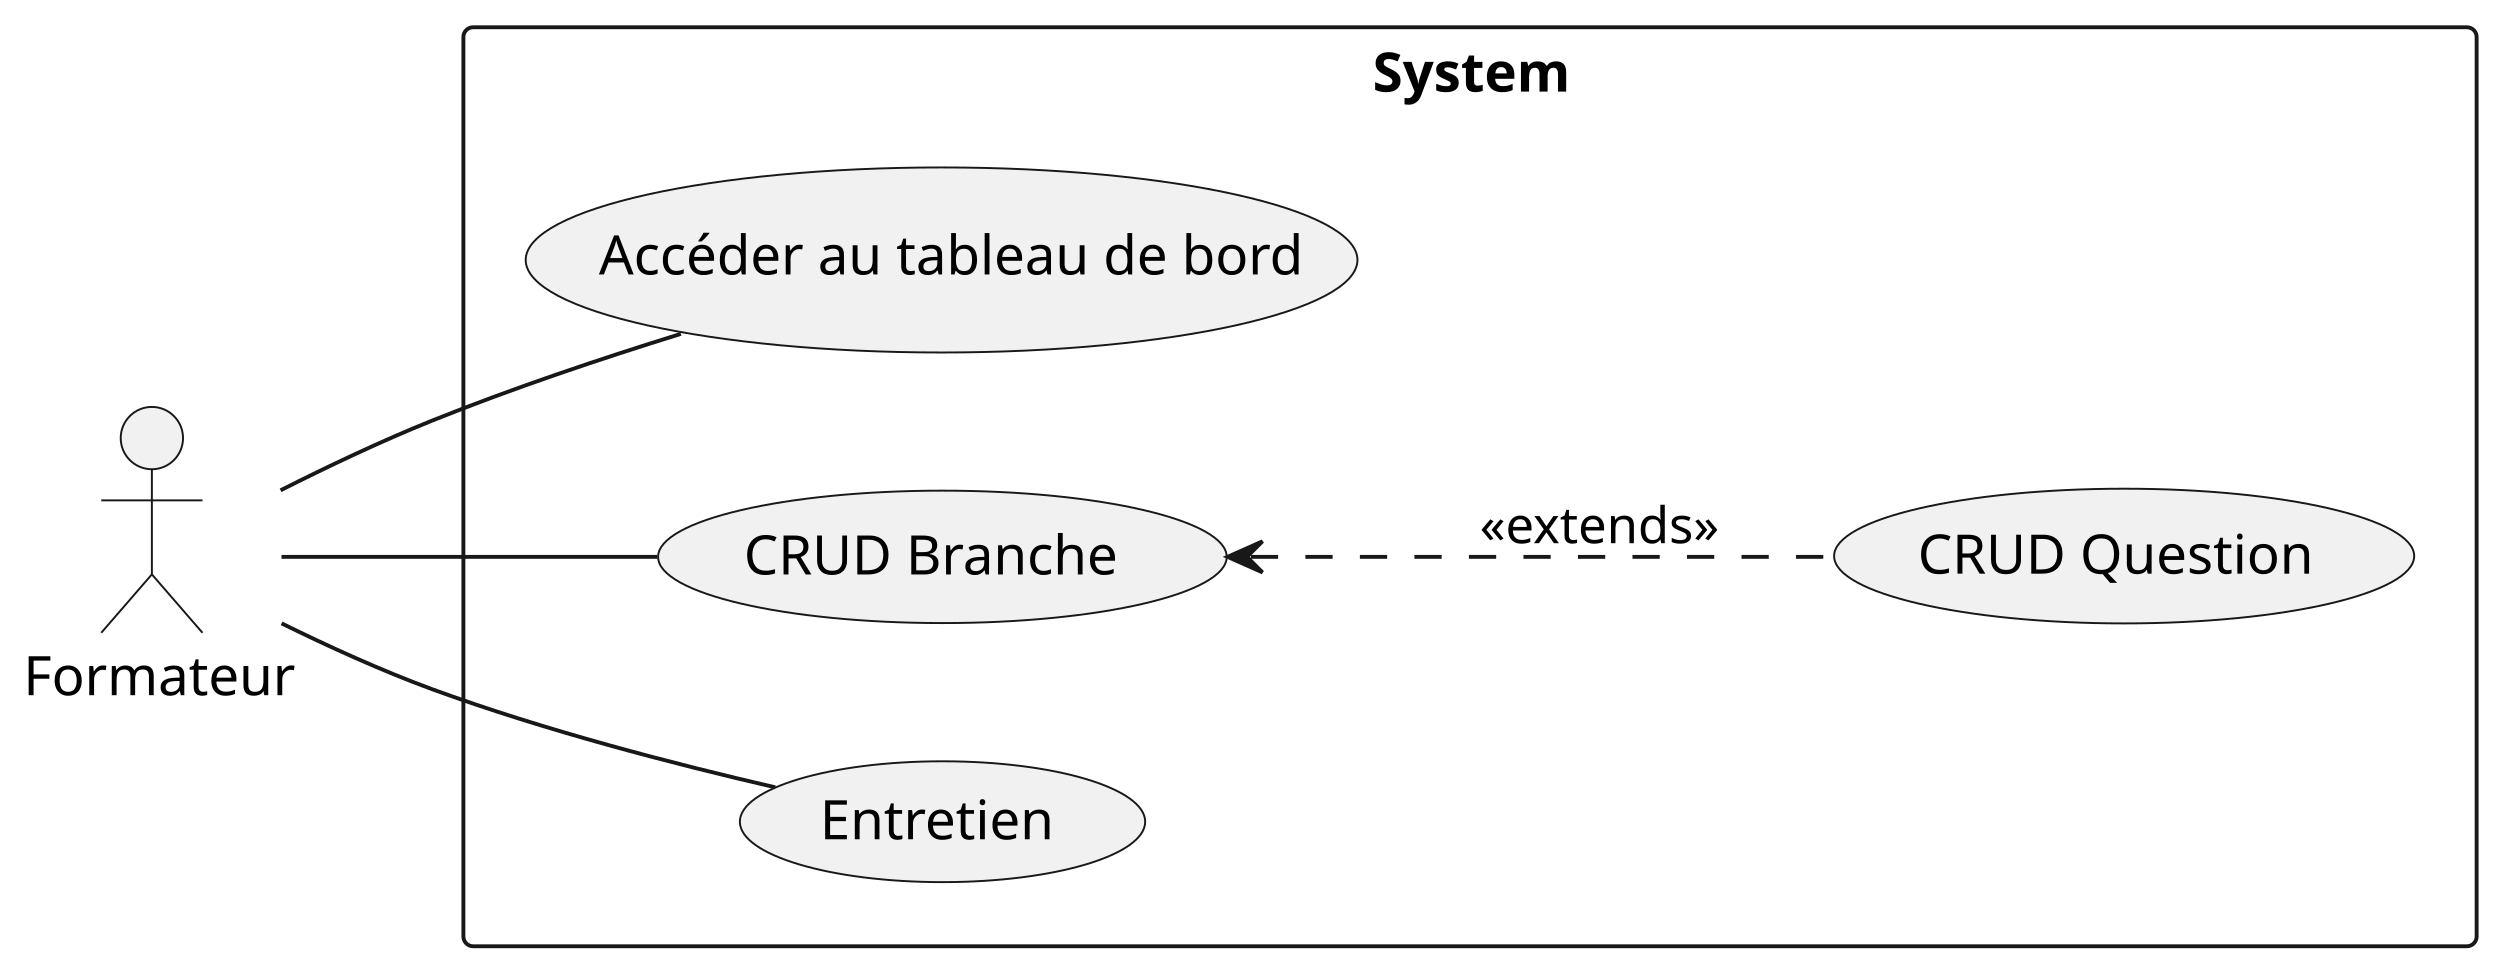
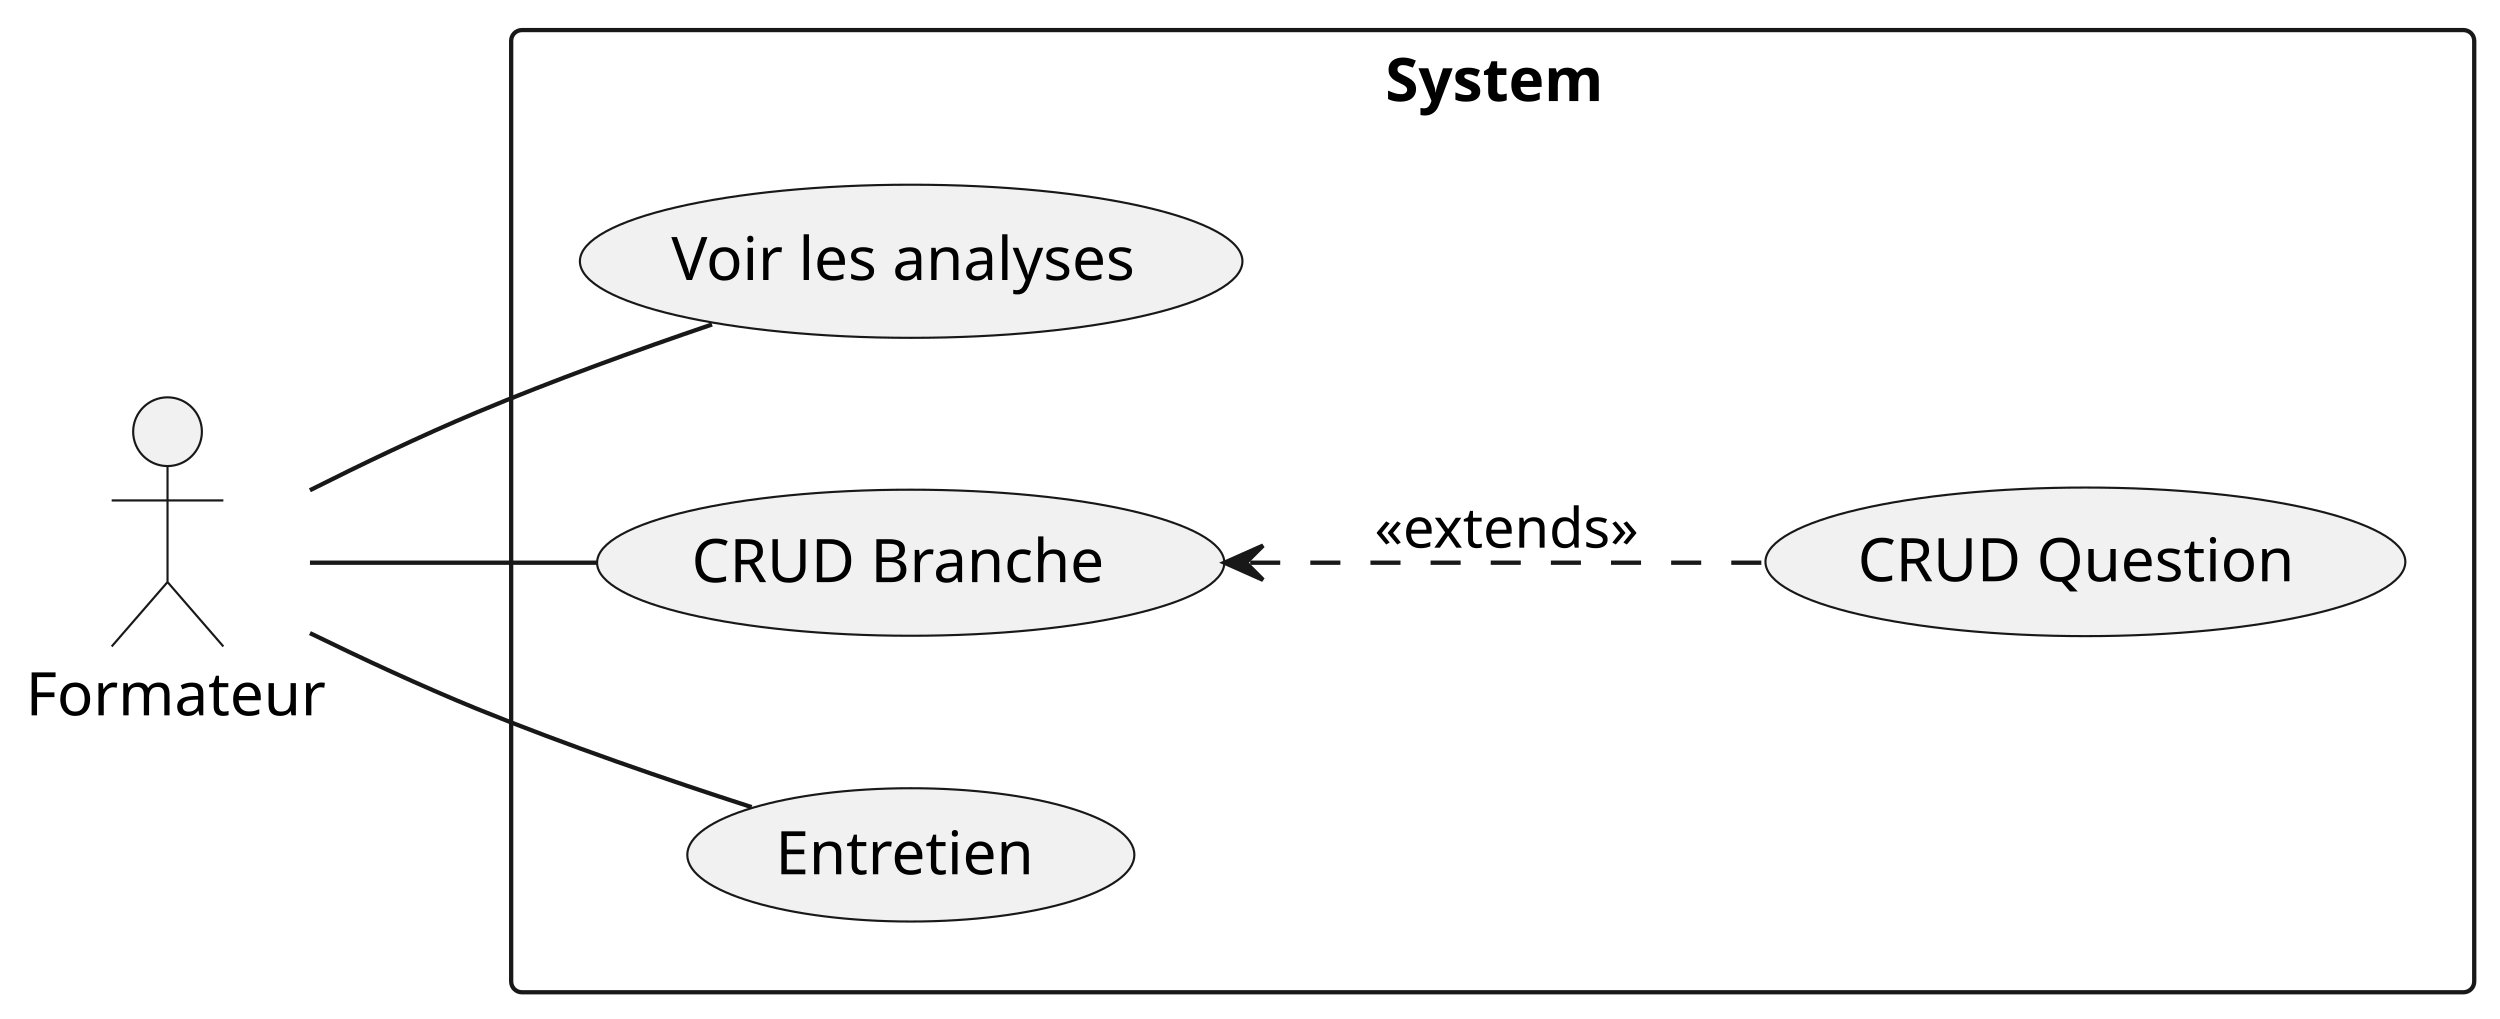
- <svg xmlns="http://www.w3.org/2000/svg" contentStyleType="text/css" height="249px" preserveAspectRatio="none" style="width:642px;height:249px;background:#FFFFFF;" version="1.1" viewBox="0 0 642 249" width="642px" zoomAndPan="magnify">
+ <svg xmlns="http://www.w3.org/2000/svg" contentStyleType="text/css" height="237px" preserveAspectRatio="none" style="width:582px;height:237px;background:#FFFFFF;" version="1.1" viewBox="0 0 582 237" width="582px" zoomAndPan="magnify">
  <defs />
  <g>
    <g id="cluster_System">
-       <rect fill="none" height="236" rx="2.5" ry="2.5" style="stroke:#181818;stroke-width:1.0;" width="517" x="119" y="7" />
-       <text fill="#000000" font-family="sans-serif" font-size="14" font-weight="bold" lengthAdjust="spacing" textLength="50" x="352.5" y="23.533">System</text>
+       <rect fill="none" height="224" rx="2.5" ry="2.5" style="stroke:#181818;stroke-width:1.0;" width="457" x="119" y="7" />
+       <text fill="#000000" font-family="sans-serif" font-size="14" font-weight="bold" lengthAdjust="spacing" textLength="50" x="322.5" y="23.533">System</text>
    </g>
    <g id="elem_UC1">
-       <ellipse cx="241.798" cy="66.76" fill="#F1F1F1" rx="106.798" ry="23.76" style="stroke:#181818;stroke-width:0.5;" />
-       <text fill="#000000" font-family="sans-serif" font-size="14" lengthAdjust="spacing" textLength="176" x="153.798" y="70.488">Accéder au tableau de bord</text>
+       <ellipse cx="212.12" cy="60.824" fill="#F1F1F1" rx="77.12" ry="17.824" style="stroke:#181818;stroke-width:0.5;" />
+       <text fill="#000000" font-family="sans-serif" font-size="14" lengthAdjust="spacing" textLength="107" x="156.278" y="65.186">Voir les analyses</text>
    </g>
    <g id="elem_UC2">
-       <ellipse cx="242.011" cy="143.002" fill="#F1F1F1" rx="73.011" ry="17.002" style="stroke:#181818;stroke-width:0.5;" />
-       <text fill="#000000" font-family="sans-serif" font-size="14" lengthAdjust="spacing" textLength="96" x="191.011" y="147.519">CRUD Branche</text>
+       <ellipse cx="212.011" cy="131.002" fill="#F1F1F1" rx="73.011" ry="17.002" style="stroke:#181818;stroke-width:0.5;" />
+       <text fill="#000000" font-family="sans-serif" font-size="14" lengthAdjust="spacing" textLength="96" x="161.011" y="135.519">CRUD Branche</text>
    </g>
    <g id="elem_UC3">
-       <ellipse cx="545.481" cy="142.796" fill="#F1F1F1" rx="74.481" ry="17.296" style="stroke:#181818;stroke-width:0.5;" />
-       <text fill="#000000" font-family="sans-serif" font-size="14" lengthAdjust="spacing" textLength="100" x="492.481" y="147.313">CRUD Question</text>
+       <ellipse cx="485.481" cy="130.796" fill="#F1F1F1" rx="74.481" ry="17.296" style="stroke:#181818;stroke-width:0.5;" />
+       <text fill="#000000" font-family="sans-serif" font-size="14" lengthAdjust="spacing" textLength="100" x="432.481" y="135.313">CRUD Question</text>
    </g>
    <g id="elem_UC4">
-       <ellipse cx="242.042" cy="211.016" fill="#F1F1F1" rx="52.042" ry="15.516" style="stroke:#181818;stroke-width:0.5;" />
-       <text fill="#000000" font-family="sans-serif" font-size="14" lengthAdjust="spacing" textLength="57" x="210.542" y="215.532">Entretien</text>
+       <ellipse cx="212.042" cy="199.016" fill="#F1F1F1" rx="52.042" ry="15.516" style="stroke:#181818;stroke-width:0.5;" />
+       <text fill="#000000" font-family="sans-serif" font-size="14" lengthAdjust="spacing" textLength="57" x="180.542" y="203.532">Entretien</text>
    </g>
    <g id="elem_fr">
-       <ellipse cx="39" cy="112.5" fill="#F1F1F1" rx="8" ry="8" style="stroke:#181818;stroke-width:0.5;" />
-       <path d="M39,120.5 L39,147.5 M26,128.5 L52,128.5 M39,147.5 L26,162.5 M39,147.5 L52,162.5 " fill="none" style="stroke:#181818;stroke-width:0.5;" />
-       <text fill="#000000" font-family="sans-serif" font-size="14" lengthAdjust="spacing" textLength="66" x="6" y="178.533">Formateur</text>
+       <ellipse cx="39" cy="100.5" fill="#F1F1F1" rx="8" ry="8" style="stroke:#181818;stroke-width:0.5;" />
+       <path d="M39,108.5 L39,135.5 M26,116.5 L52,116.5 M39,135.5 L26,150.5 M39,135.5 L52,150.5 " fill="none" style="stroke:#181818;stroke-width:0.5;" />
+       <text fill="#000000" font-family="sans-serif" font-size="14" lengthAdjust="spacing" textLength="66" x="6" y="166.533">Formateur</text>
    </g>
    <g id="link_fr_UC1">
-       <path d="M72.05,125.91 C84.08,119.84 97.99,113.22 111,108 C131.42,99.8 154.17,92.15 174.85,85.73 " fill="none" id="fr-UC1" style="stroke:#181818;stroke-width:1.0;" />
+       <path d="M72.14,114.13 C84.18,108.08 98.07,101.42 111,96 C128.64,88.6 148.45,81.43 165.76,75.54 " fill="none" id="fr-UC1" style="stroke:#181818;stroke-width:1.0;" />
    </g>
    <g id="link_fr_UC2">
-       <path d="M72.29,143 C98.26,143 135.73,143 168.77,143 " fill="none" id="fr-UC2" style="stroke:#181818;stroke-width:1.0;" />
+       <path d="M72.16,131 C91.03,131 115.66,131 138.94,131 " fill="none" id="fr-UC2" style="stroke:#181818;stroke-width:1.0;" />
    </g>
    <g id="link_UC2_UC3">
-       <path d="M321.22,143 C368.25,143 423.44,143 470.78,143 " fill="none" id="UC2-backto-UC3" style="stroke:#181818;stroke-width:1.0;stroke-dasharray:7.0,7.0;" />
-       <polygon fill="#181818" points="315.22,143,324.22,147,320.22,143,324.22,139,315.22,143" style="stroke:#181818;stroke-width:1.0;" />
-       <text fill="#000000" font-family="sans-serif" font-size="13" lengthAdjust="spacing" textLength="60" x="380" y="139.495">«extends»</text>
+       <path d="M291.04,131 C329.85,131 371.63,131 410.7,131 " fill="none" id="UC2-backto-UC3" style="stroke:#181818;stroke-width:1.0;stroke-dasharray:7.0,7.0;" />
+       <polygon fill="#181818" points="285.04,131,294.04,135,290.04,131,294.04,127,285.04,131" style="stroke:#181818;stroke-width:1.0;" />
+       <text fill="#000000" font-family="sans-serif" font-size="13" lengthAdjust="spacing" textLength="60" x="320" y="127.495">«extends»</text>
    </g>
    <g id="link_fr_UC4">
-       <path d="M72.31,160.08 C84.25,165.96 98.04,172.25 111,177 C139.8,187.55 173.32,196.24 199.1,202.19 " fill="none" id="fr-UC4" style="stroke:#181818;stroke-width:1.0;" />
+       <path d="M72.15,147.39 C84.2,153.27 98.09,159.74 111,165 C131.89,173.52 155.79,181.7 174.98,187.9 " fill="none" id="fr-UC4" style="stroke:#181818;stroke-width:1.0;" />
    </g>
  </g>
</svg>
